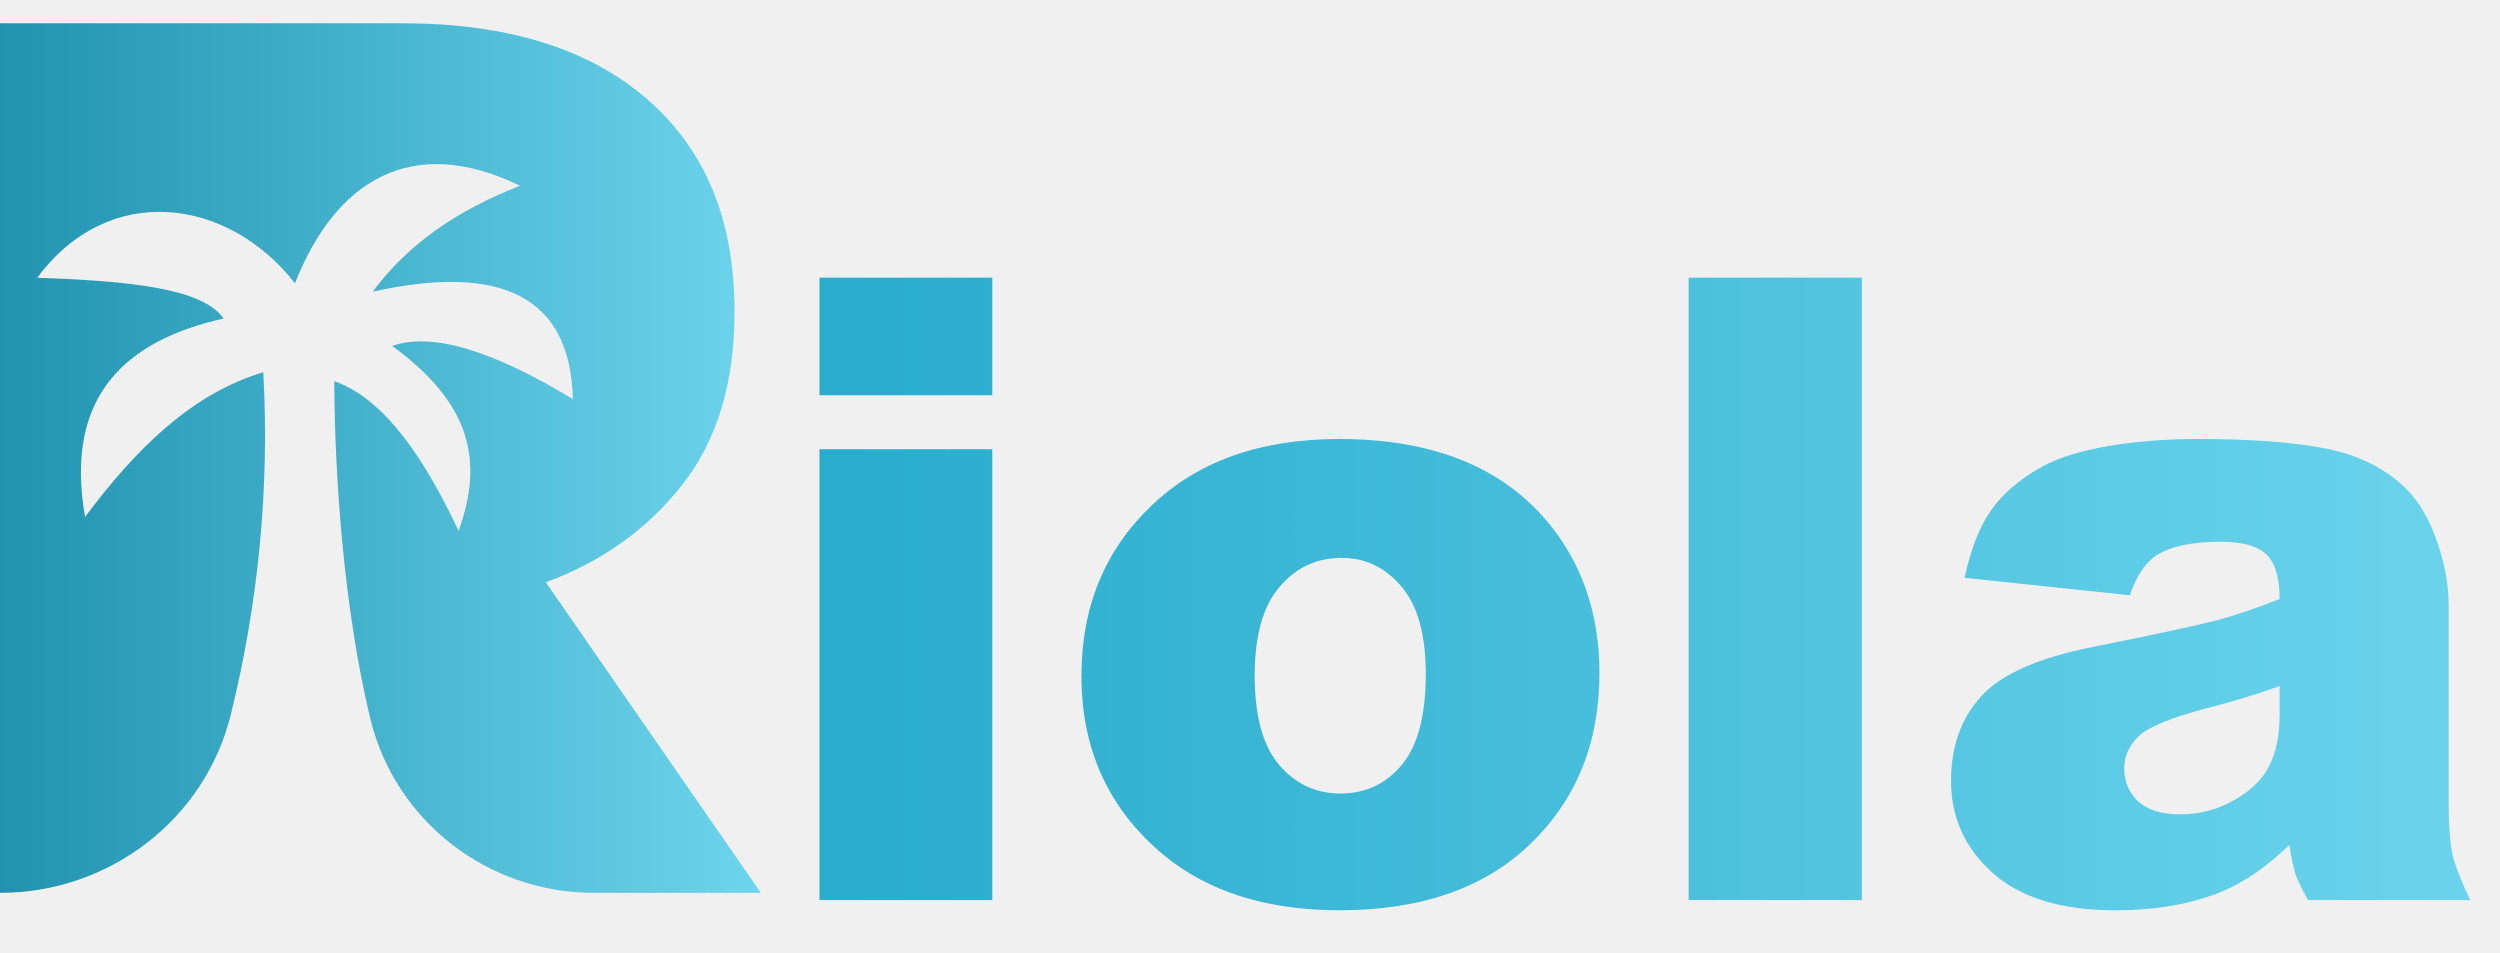
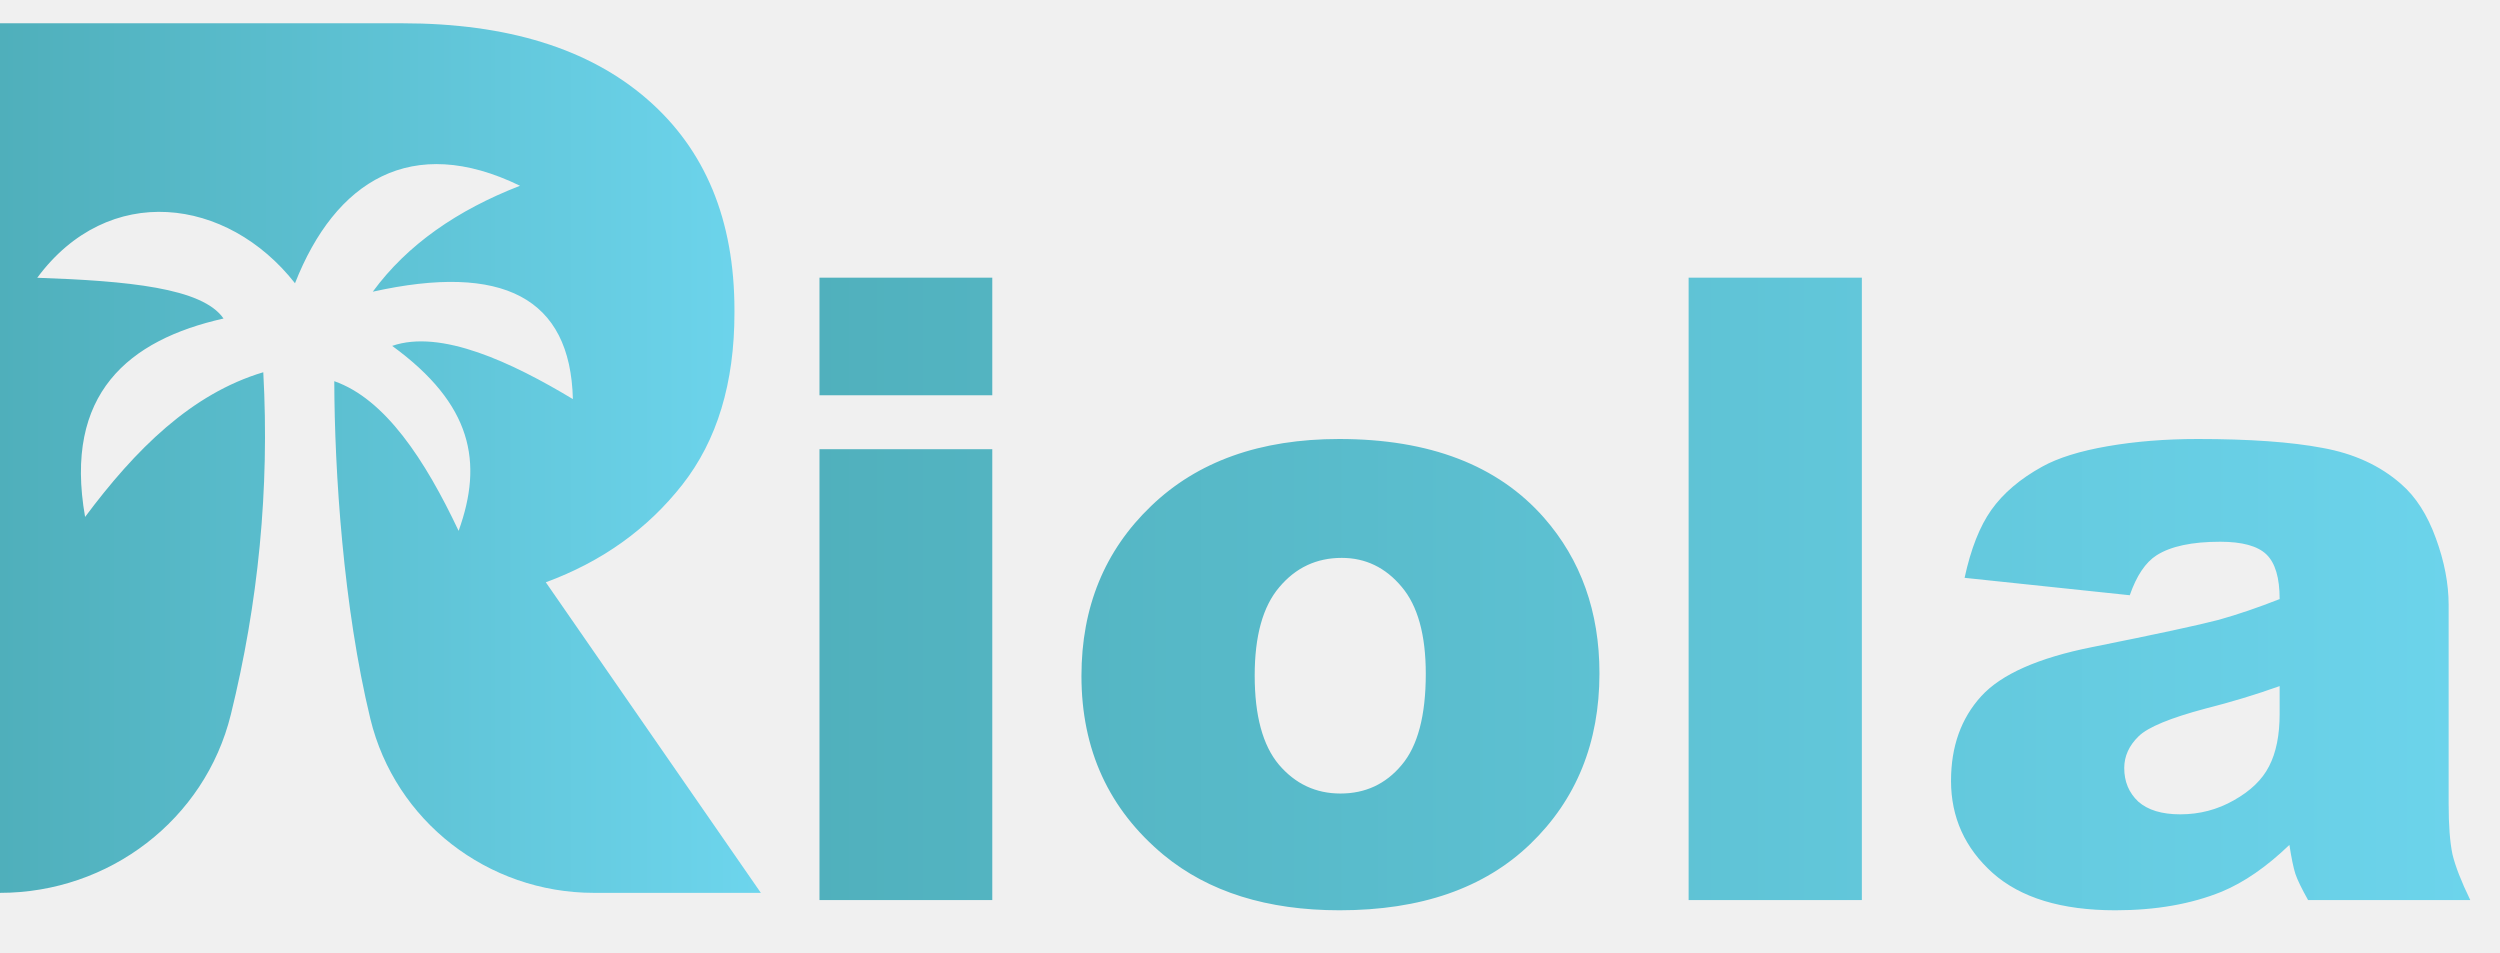
<svg xmlns="http://www.w3.org/2000/svg" width="105" height="40" viewBox="0 0 105 40" fill="none">
  <path d="M34.418 11.661H41.676V16.601H34.418V11.661ZM34.418 18.866H41.676V37.804H34.418V18.866ZM45.421 28.388C45.421 25.5 46.396 23.122 48.345 21.255C50.295 19.377 52.928 18.438 56.245 18.438C60.038 18.438 62.903 19.537 64.841 21.737C66.398 23.508 67.177 25.69 67.177 28.281C67.177 31.194 66.208 33.584 64.27 35.45C62.344 37.305 59.675 38.232 56.263 38.232C53.22 38.232 50.759 37.459 48.88 35.914C46.574 34 45.421 31.491 45.421 28.388ZM52.697 28.371C52.697 30.059 53.035 31.307 53.713 32.115C54.403 32.924 55.265 33.328 56.299 33.328C57.345 33.328 58.201 32.93 58.867 32.133C59.544 31.337 59.883 30.059 59.883 28.299C59.883 26.659 59.544 25.44 58.867 24.643C58.189 23.835 57.351 23.431 56.352 23.431C55.294 23.431 54.42 23.841 53.731 24.661C53.041 25.47 52.697 26.706 52.697 28.371ZM70.922 11.661H78.198V37.804H70.922V11.661ZM89.45 25L82.513 24.269C82.775 23.056 83.149 22.105 83.637 21.416C84.136 20.714 84.849 20.108 85.777 19.597C86.442 19.228 87.358 18.943 88.523 18.741C89.688 18.539 90.948 18.438 92.303 18.438C94.479 18.438 96.227 18.562 97.546 18.812C98.866 19.05 99.966 19.555 100.845 20.328C101.464 20.863 101.951 21.624 102.308 22.611C102.664 23.585 102.843 24.519 102.843 25.41V33.774C102.843 34.666 102.896 35.367 103.003 35.878C103.122 36.378 103.372 37.02 103.752 37.804H96.94C96.667 37.317 96.488 36.948 96.405 36.699C96.322 36.437 96.239 36.033 96.155 35.486C95.204 36.401 94.259 37.055 93.32 37.447C92.036 37.971 90.544 38.232 88.844 38.232C86.585 38.232 84.867 37.709 83.69 36.663C82.525 35.617 81.943 34.327 81.943 32.793C81.943 31.355 82.365 30.172 83.209 29.244C84.053 28.317 85.61 27.628 87.881 27.176C90.603 26.629 92.369 26.248 93.177 26.035C93.986 25.809 94.842 25.517 95.745 25.161C95.745 24.269 95.561 23.645 95.192 23.288C94.824 22.932 94.176 22.753 93.249 22.753C92.06 22.753 91.168 22.944 90.574 23.324C90.11 23.621 89.736 24.18 89.45 25ZM95.745 28.816C94.747 29.173 93.706 29.488 92.624 29.762C91.15 30.154 90.217 30.54 89.825 30.921C89.421 31.313 89.218 31.759 89.218 32.258C89.218 32.829 89.415 33.298 89.807 33.667C90.211 34.024 90.8 34.202 91.572 34.202C92.381 34.202 93.13 34.006 93.819 33.614C94.521 33.221 95.014 32.746 95.299 32.187C95.597 31.616 95.745 30.879 95.745 29.976V28.816Z" fill="url(#paint0_linear_743_7124)" />
  <g clip-path="url(#clip0_743_7124)">
    <path d="M22.924 24.456C25.283 23.587 27.193 22.222 28.655 20.361C30.117 18.5 30.848 16.091 30.847 13.135V13.03C30.847 9.239 29.624 6.283 27.176 4.161C24.729 2.04 21.304 0.979 16.903 0.978H0V37.5C4.587 37.5 8.609 34.419 9.694 30.016C10.843 25.35 11.327 20.562 11.058 15.634C8.035 16.538 5.688 18.878 3.574 21.711C2.663 16.53 5.401 14.275 9.388 13.378C8.501 12.084 5.34 11.798 1.565 11.666C4.546 7.635 9.536 8.262 12.39 11.896C14.082 7.593 17.286 5.588 21.841 7.802C19.213 8.823 17.108 10.271 15.657 12.251C21.102 11.041 23.958 12.489 24.061 16.762C21.509 15.227 18.522 13.817 16.471 14.527C19.846 16.984 20.298 19.424 19.262 22.296C17.854 19.314 16.174 16.755 14.04 16.01C14.049 19.809 14.42 25.501 15.555 30.19C16.594 34.479 20.481 37.5 24.945 37.5H31.956L22.924 24.456Z" fill="url(#paint1_linear_743_7124)" />
  </g>
  <defs>
    <linearGradient id="paint0_linear_743_7124" x1="31.957" y1="23.304" x2="105.957" y2="23.304" gradientUnits="userSpaceOnUse">
-       <stop stop-color="#26AACC" />
+       <stop stop-color="#4fafbb" />
      <stop offset="1" stop-color="#6DD5ED" />
    </linearGradient>
    <linearGradient id="paint1_linear_743_7124" x1="0" y1="19.239" x2="31.956" y2="19.239" gradientUnits="userSpaceOnUse">
-       <stop stop-color="#2193B0" />
+       <stop stop-color="#4fafbb" />
      <stop offset="1" stop-color="#6DD5ED" />
    </linearGradient>
    <clipPath id="clip0_743_7124">
      <rect width="31.956" height="36.522" fill="white" transform="translate(0 0.978027)" />
    </clipPath>
  </defs>
</svg>
